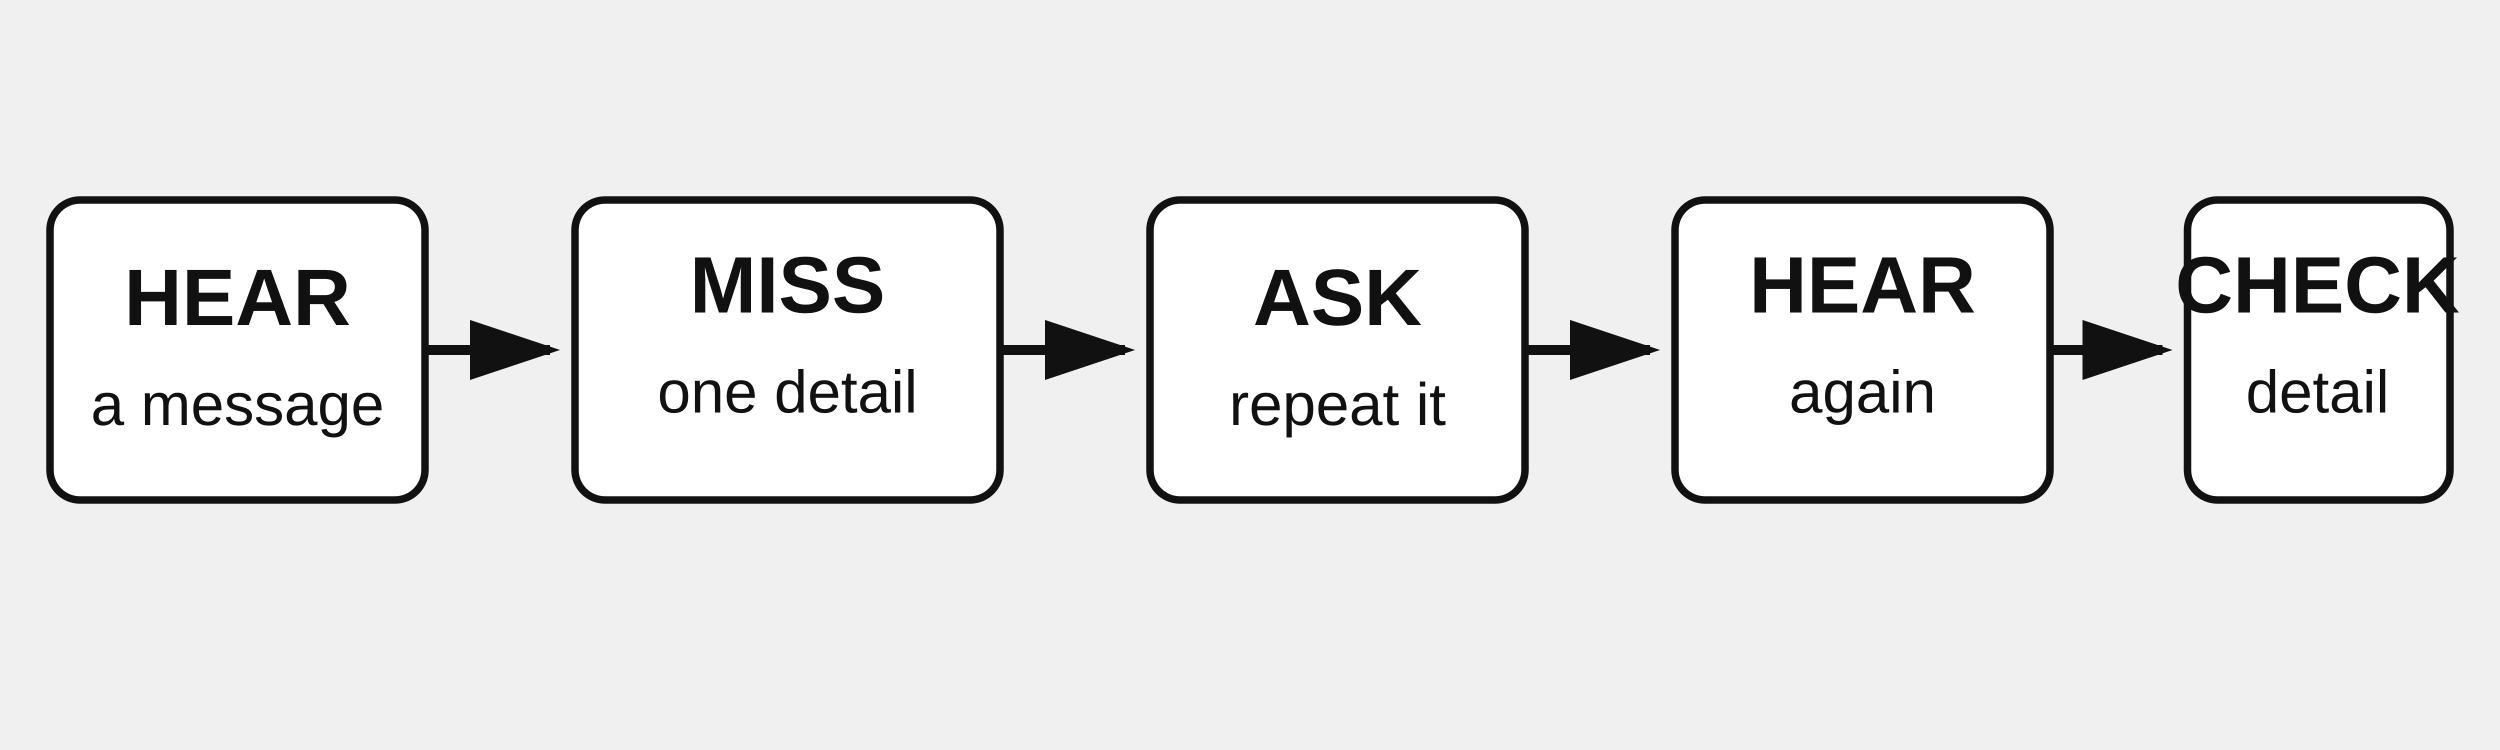
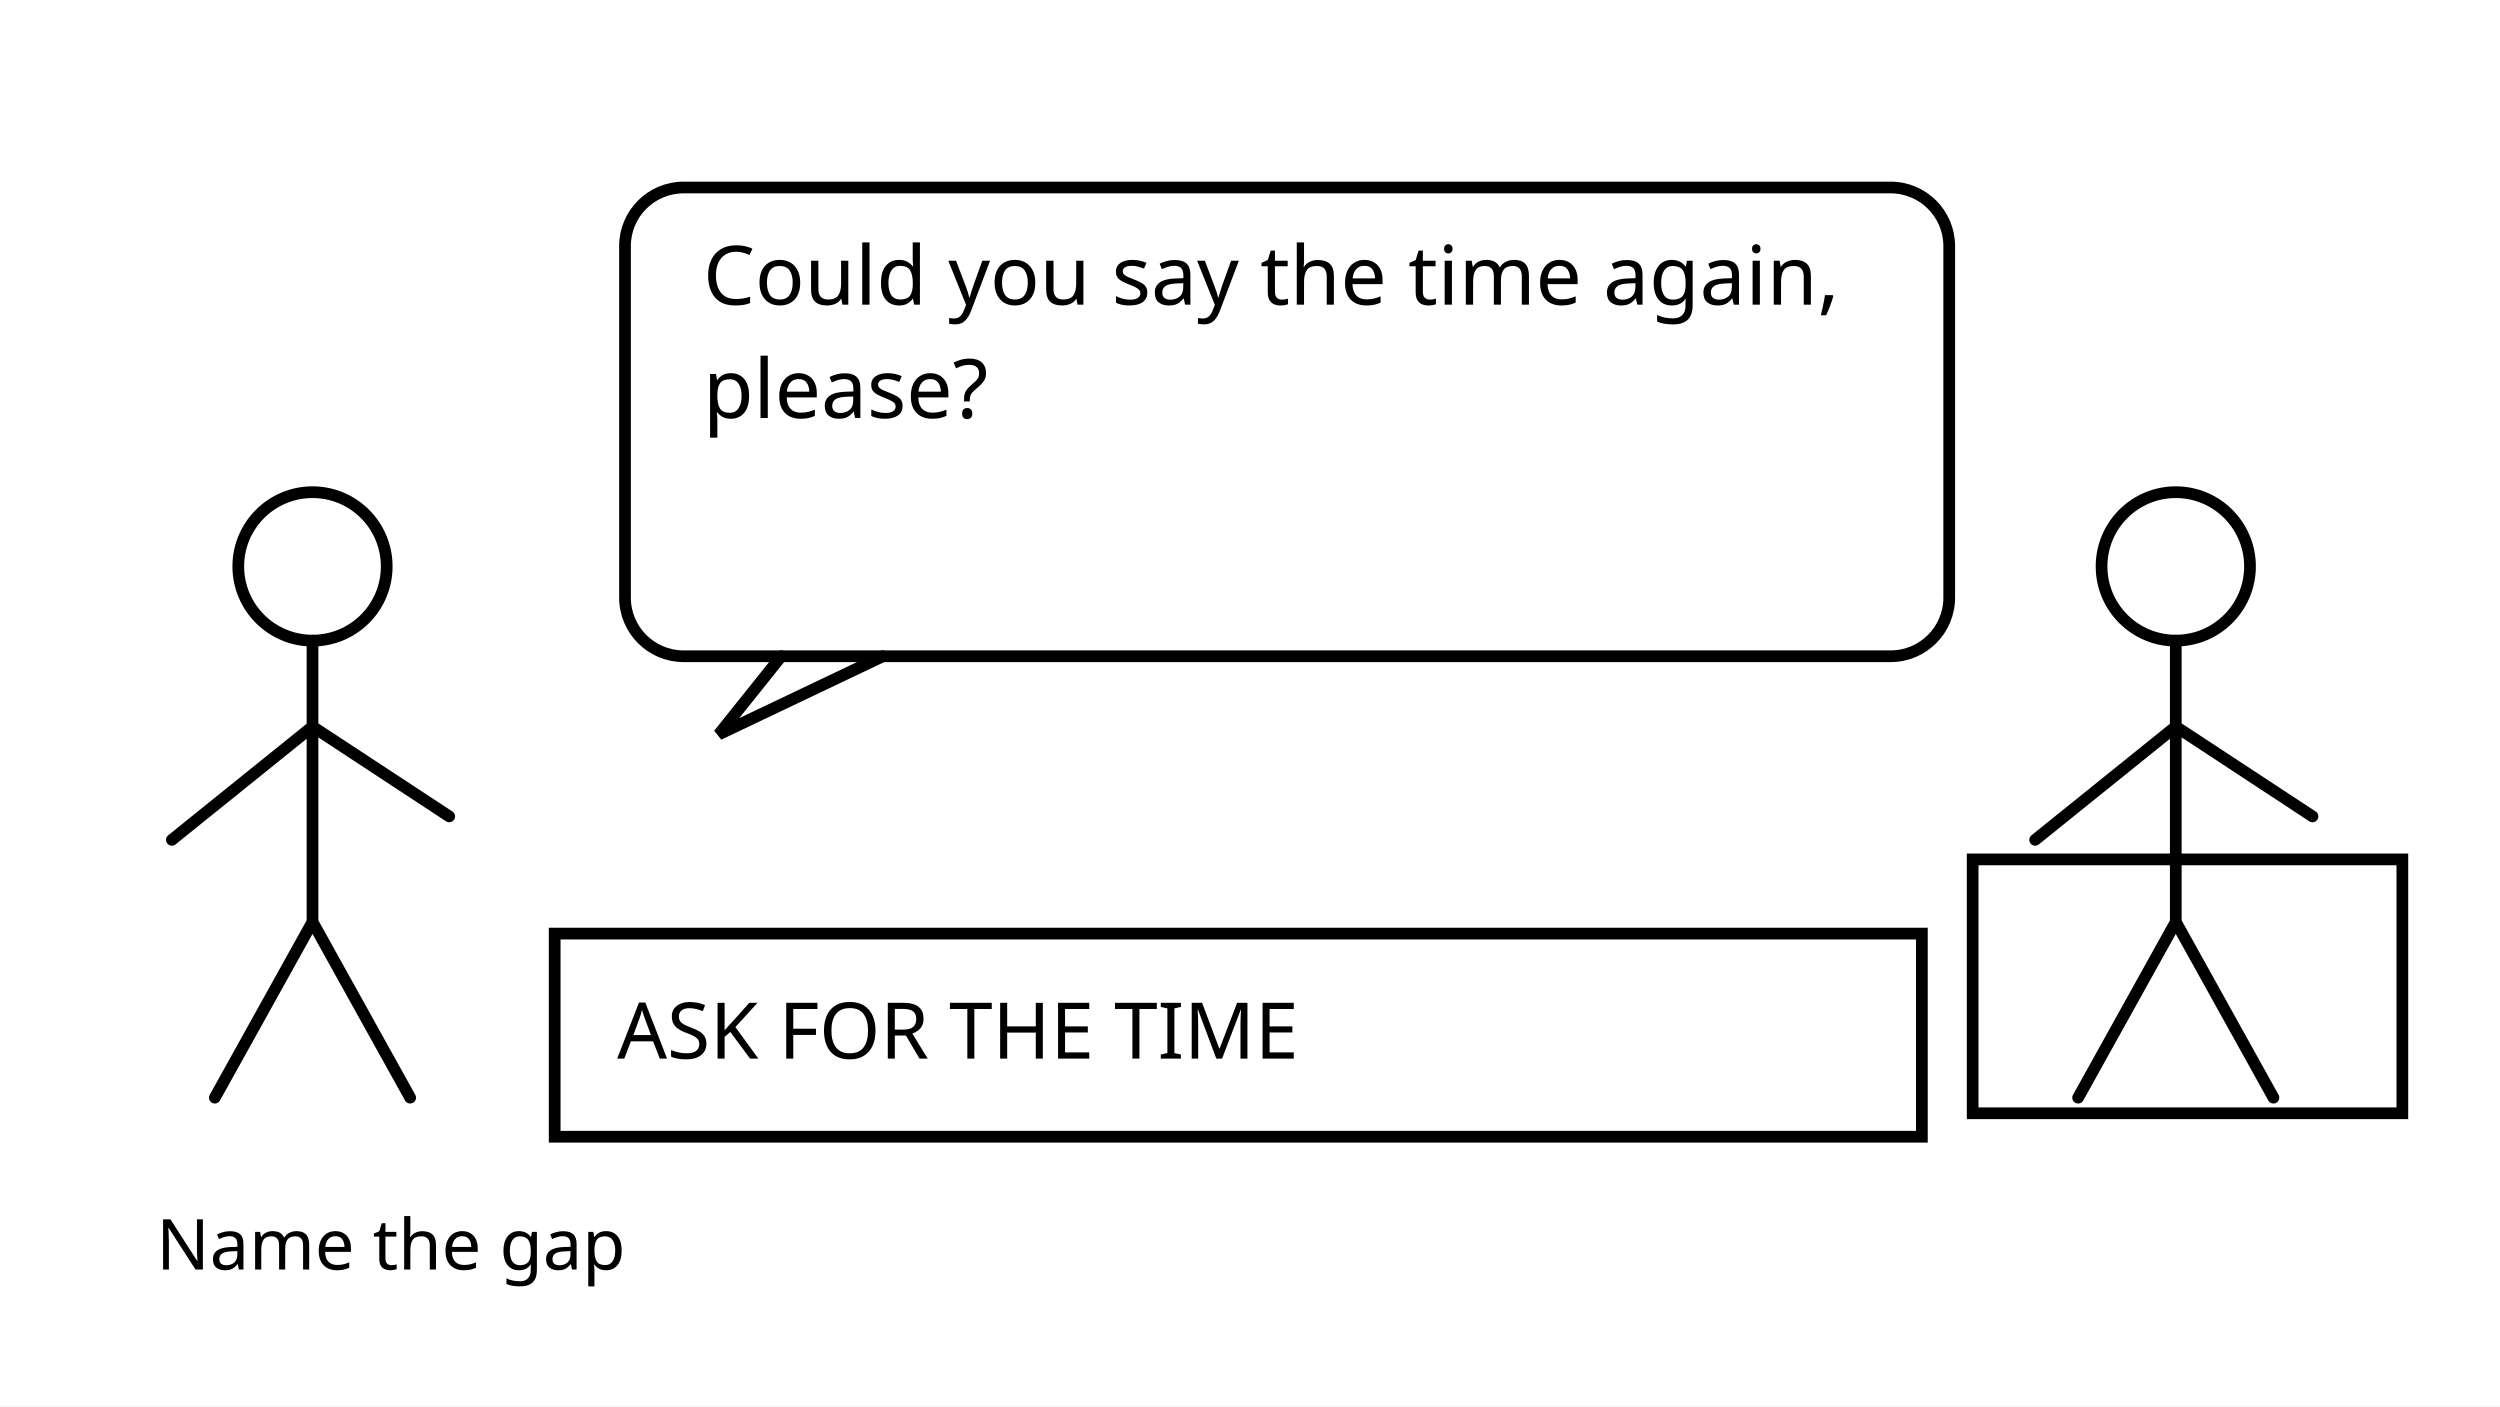
- <svg xmlns="http://www.w3.org/2000/svg" viewBox="0 0 1000 300" role="img" aria-labelledby="title desc">
-   <style>
- text{font-family:Arial,sans-serif;fill:#111}.box{fill:#fff;stroke:#111;stroke-width:3}.arrow{stroke:#111;stroke-width:4;marker-end:url(#m)}.small{font-size:24px}.big{font-size:32px;font-weight:700}
- </style>
-   <defs>
-     <marker id="m" markerWidth="10" markerHeight="10" refX="8" refY="3" orient="auto">
-       <path d="M0,0 L0,6 L9,3 z" fill="#111" />
-     </marker>
-   </defs>
-   <rect class="box" x="20" y="80" width="150" height="120" rx="12" />
-   <text class="big" x="95" y="130" text-anchor="middle">HEAR</text>
-   <text class="small" x="95" y="170" text-anchor="middle">a message</text>
-   <line class="arrow" x1="170" y1="140" x2="220" y2="140" />
-   <rect class="box" x="230" y="80" width="170" height="120" rx="12" />
-   <text class="big" x="315" y="125" text-anchor="middle">MISS</text>
-   <text class="small" x="315" y="165" text-anchor="middle">one detail</text>
-   <line class="arrow" x1="400" y1="140" x2="450" y2="140" />
-   <rect class="box" x="460" y="80" width="150" height="120" rx="12" />
-   <text class="big" x="535" y="130" text-anchor="middle">ASK</text>
-   <text class="small" x="535" y="170" text-anchor="middle">repeat it</text>
-   <line class="arrow" x1="610" y1="140" x2="660" y2="140" />
-   <rect class="box" x="670" y="80" width="150" height="120" rx="12" />
-   <text class="big" x="745" y="125" text-anchor="middle">HEAR</text>
-   <text class="small" x="745" y="165" text-anchor="middle">again</text>
-   <line class="arrow" x1="820" y1="140" x2="865" y2="140" />
-   <rect class="box" x="875" y="80" width="105" height="120" rx="12" />
-   <text class="big" x="927" y="125" text-anchor="middle">CHECK</text>
-   <text class="small" x="927" y="165" text-anchor="middle">detail</text>
+ <svg xmlns="http://www.w3.org/2000/svg" viewBox="0 0 640 360" role="img" aria-label="Name the detail you need repeated.">
+   <rect width="640" height="360" fill="white" />
+   <g fill="none" stroke="black" stroke-width="3" stroke-linecap="round">
+     <circle cx="80" cy="145" r="19" />
+     <path d="M80 164v72m0-50-36 29m36-29 35 23m-35 27-25 45m25-45 25 45" />
+     <circle cx="557" cy="145" r="19" />
+     <path d="M557 164v72m0-50-36 29m36-29 35 23m-35 27-25 45m25-45 25 45" />
+     <path d="M505 220h110v65H505z" />
+     <rect x="160" y="48" width="339" height="120" rx="15" />
+     <path d="m200 168-16 20 42-20" />
+     <rect x="142" y="239" width="350" height="52" />
+   </g>
+   <g fill="black" font-family="sans-serif">
+     <text x="180" y="78" font-size="21">
+       <tspan x="180" dy="0">Could you say the time again,</tspan>
+       <tspan x="180" dy="29">please?</tspan>
+     </text>
+     <text x="158" y="271" font-size="20">ASK FOR THE TIME</text>
+     <text x="40" y="325" font-size="18">Name the gap</text>
+   </g>
</svg>
